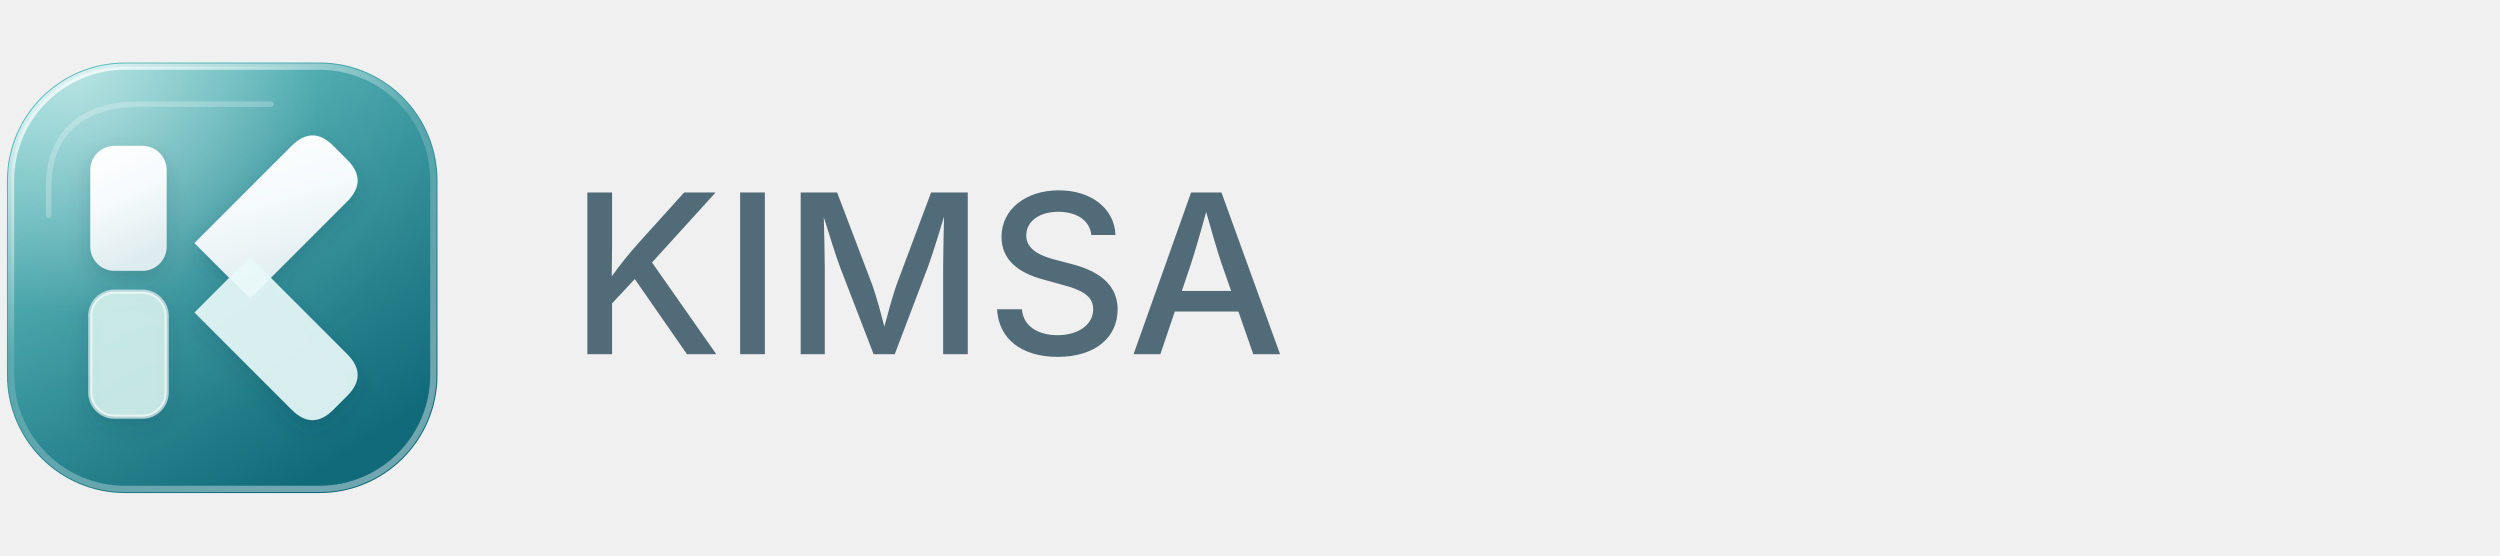
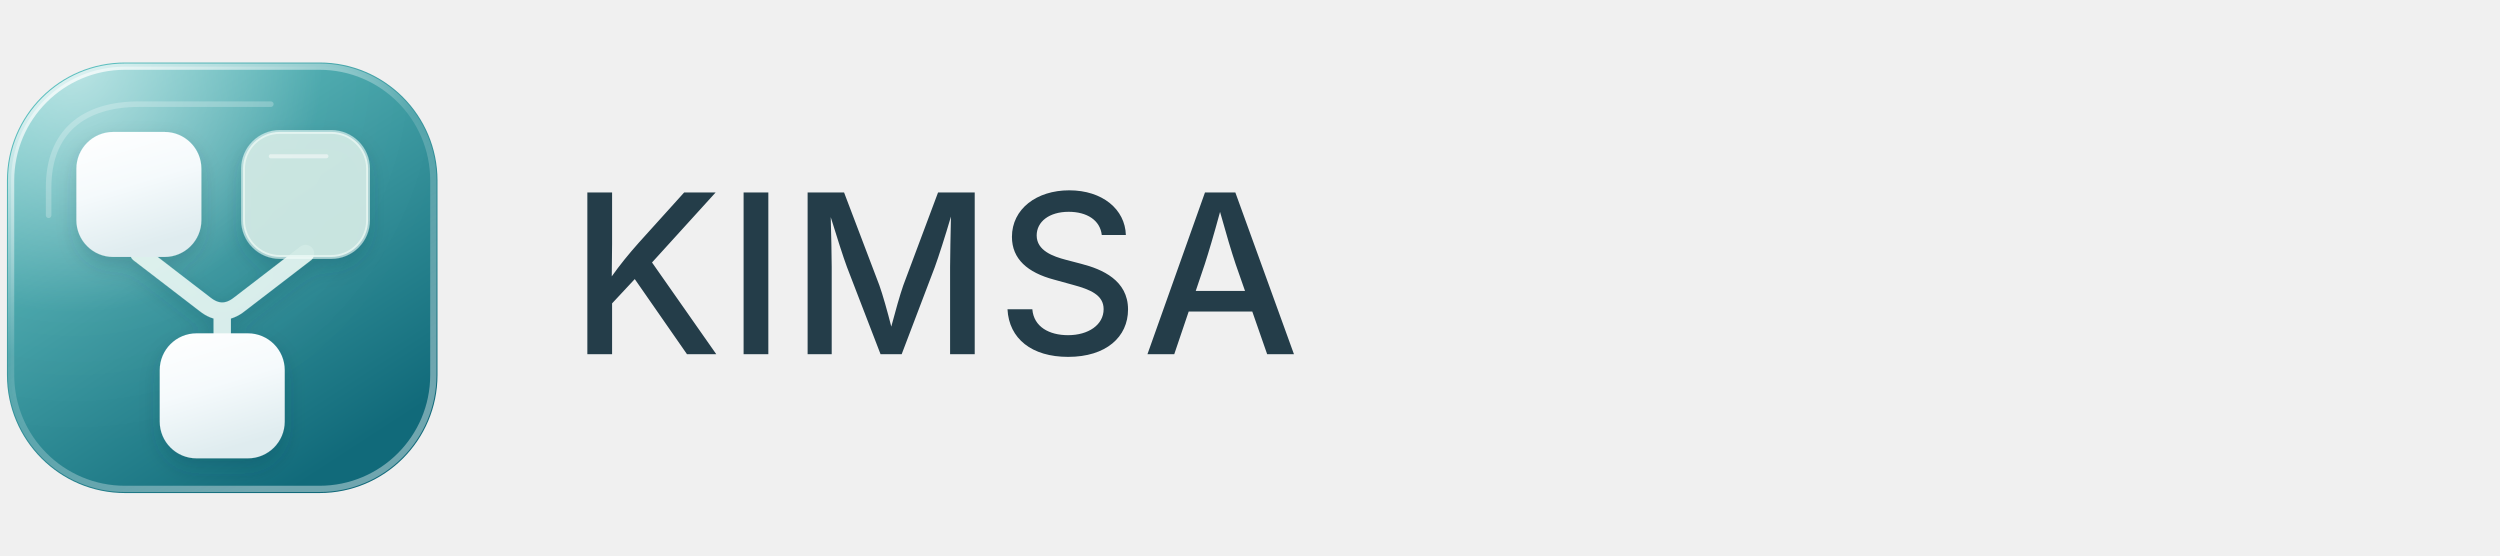
- <svg xmlns="http://www.w3.org/2000/svg" viewBox="0 0 360 80" role="img" aria-label="KIMSA: Modular stock assessment">
+ <svg xmlns="http://www.w3.org/2000/svg" viewBox="0 0 360 80" role="img" aria-label="KIMSA: modular stock assessment">
  <defs>
    <linearGradient id="kimsa-sea" x1="0" y1="0" x2=".65" y2="1">
      <stop stop-color="#65c8c6" />
      <stop offset="1" stop-color="#116a7a" />
    </linearGradient>
    <linearGradient id="kimsa-pearl" x1="0" y1="0" x2=".3" y2="1">
      <stop stop-color="#fff" />
      <stop offset=".5" stop-color="#f5fafc" />
      <stop offset="1" stop-color="#dfecef" />
    </linearGradient>
    <radialGradient id="kimsa-light" cx=".15" cy="0" r=".9">
      <stop stop-color="#fff" stop-opacity=".57" />
      <stop offset=".65" stop-color="#fff" stop-opacity=".04" />
      <stop offset="1" stop-color="#fff" stop-opacity="0" />
    </radialGradient>
    <linearGradient id="kimsa-edge" x1="0" y1="0" x2=".6" y2="1">
      <stop stop-color="#fff" stop-opacity=".9" />
      <stop offset=".5" stop-color="#fff" stop-opacity=".14" />
      <stop offset="1" stop-color="#fff" stop-opacity=".4" />
    </linearGradient>
    <filter id="kimsa-lift" x="-30%" y="-30%" width="160%" height="170%" color-interpolation-filters="sRGB">
      <feDropShadow dx="0" dy="1.3" stdDeviation="1.4" flood-color="#15354d" flood-opacity=".19" />
    </filter>
  </defs>
  <g transform="translate(0 8)">
    <rect x="1" y="1" width="62" height="62" rx="17" fill="url(#kimsa-sea)" />
    <rect x="1.6" y="1.6" width="60.8" height="60.8" rx="16.4" fill="url(#kimsa-light)" stroke="url(#kimsa-edge)" stroke-width=".9" />
    <path d="M7 23V19C7 11 12 7 20 7H39" fill="none" stroke="#fff" stroke-width=".8" stroke-opacity=".24" stroke-linecap="round" />
    <g filter="url(#kimsa-lift)" stroke-linejoin="round">
-       <rect x="13" y="13" width="11" height="18" rx="3.5" fill="url(#kimsa-pearl)" />
-       <rect x="13" y="34" width="11" height="18" rx="3.5" fill="#dcf5f1" fill-opacity=".85" stroke="white" stroke-opacity=".6" stroke-width=".6" />
-       <path d="M28 27L42 13Q45 10 48 13L50 15Q53 18 50 21L36 35Z" fill="url(#kimsa-pearl)" />
-       <path d="M28 37L36 29L50 43Q53 46 50 49L48 51Q45 54 42 51Z" fill="#e9fafa" fill-opacity=".9" />
+       <path d="M20 28.5L29.5 35.8Q32 37.8 34.5 35.8L44 28.5M32 37V41" fill="none" stroke="#e9f8f4" stroke-opacity=".9" stroke-width="2.5" stroke-linecap="round" stroke-linejoin="round" />
+       <rect x="11" y="11" width="18" height="18" rx="5.3" fill="url(#kimsa-pearl)" />
+       <rect x="35" y="11" width="18" height="18" rx="5.3" fill="#d1eae5" fill-opacity=".93" stroke="#f6fffc" stroke-opacity=".58" stroke-width=".55" />
+       <path d="M39 14.5H47" stroke="white" stroke-width=".6" stroke-opacity=".48" stroke-linecap="round" />
+       <rect x="23" y="40" width="18" height="18" rx="5.3" fill="url(#kimsa-pearl)" />
    </g>
  </g>
-   <text x="82" y="51" font-family="Inter, system-ui, DejaVu Sans, sans-serif" font-size="32" font-weight="500" letter-spacing="0" fill="#526b78">KIMSA</text>
-   <text x="81" y="65" font-family="Inter, system-ui, DejaVu Sans, sans-serif" font-size="32" font-weight="600" letter-spacing="-.7" fill="#243d49" />
+   <text x="82" y="51" font-family="Inter, system-ui, DejaVu Sans, sans-serif" font-size="32" font-weight="550" letter-spacing=".5" fill="#243d49">KIMSA</text>
</svg>
